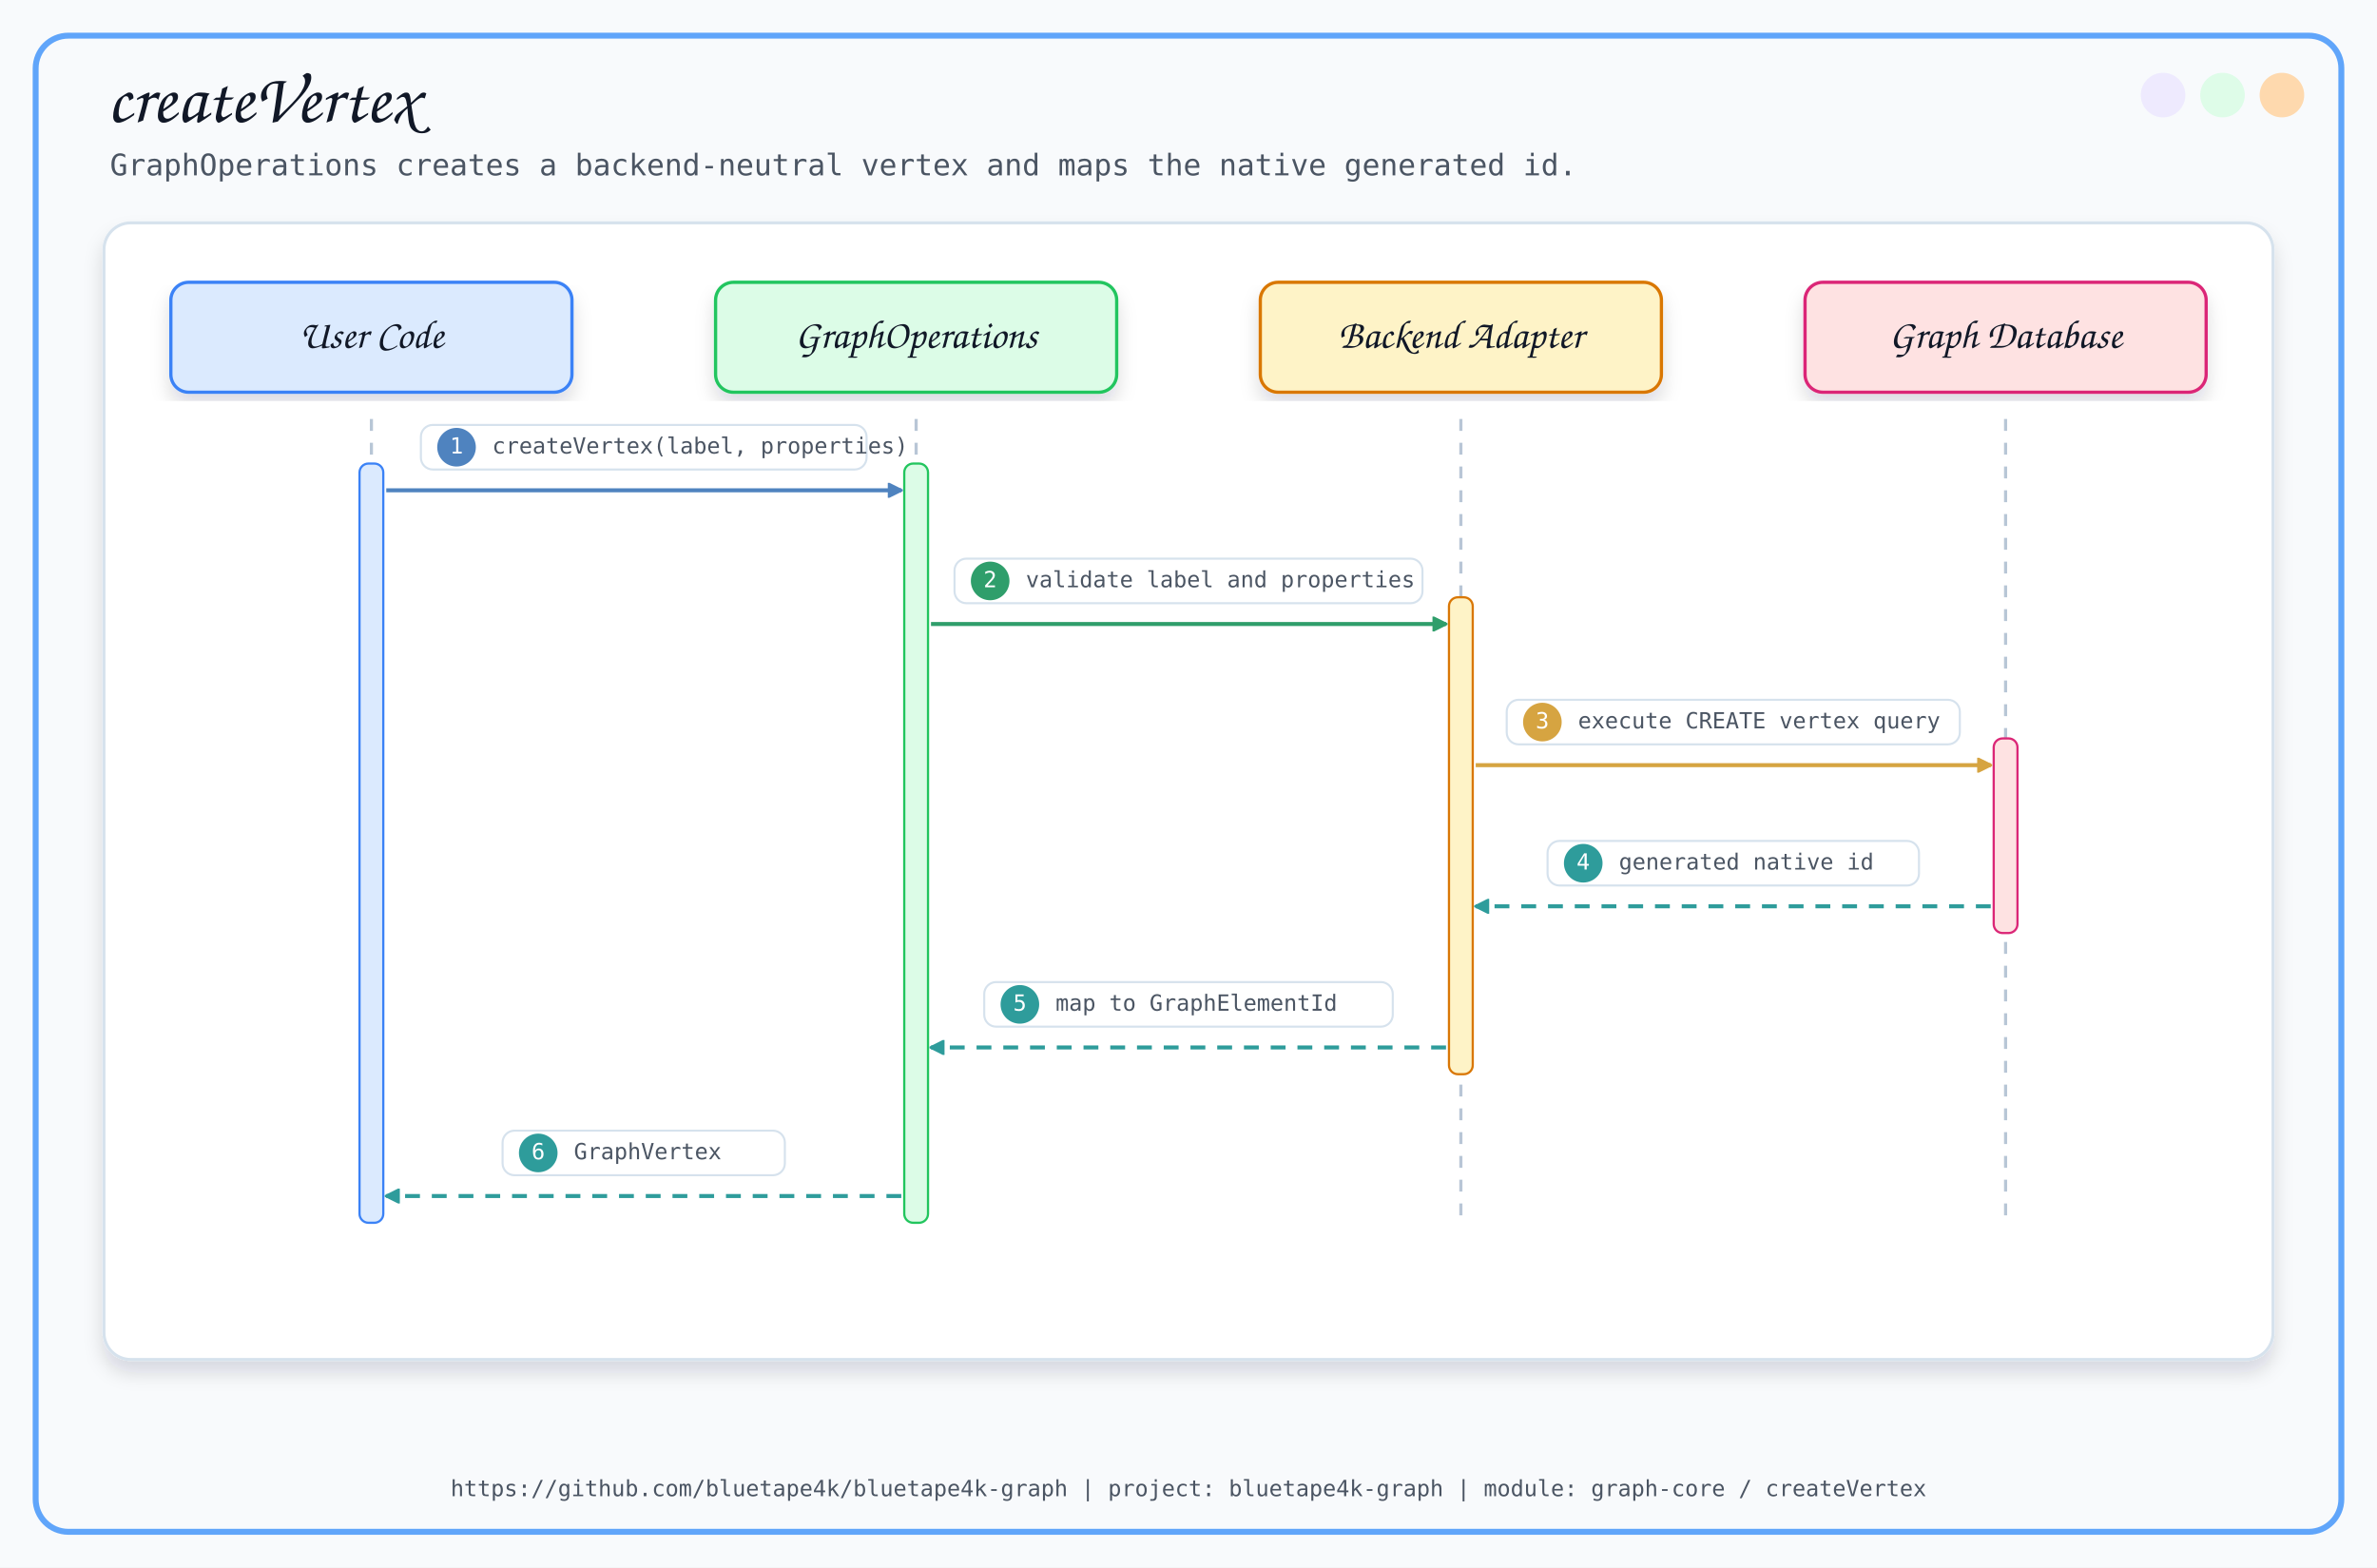
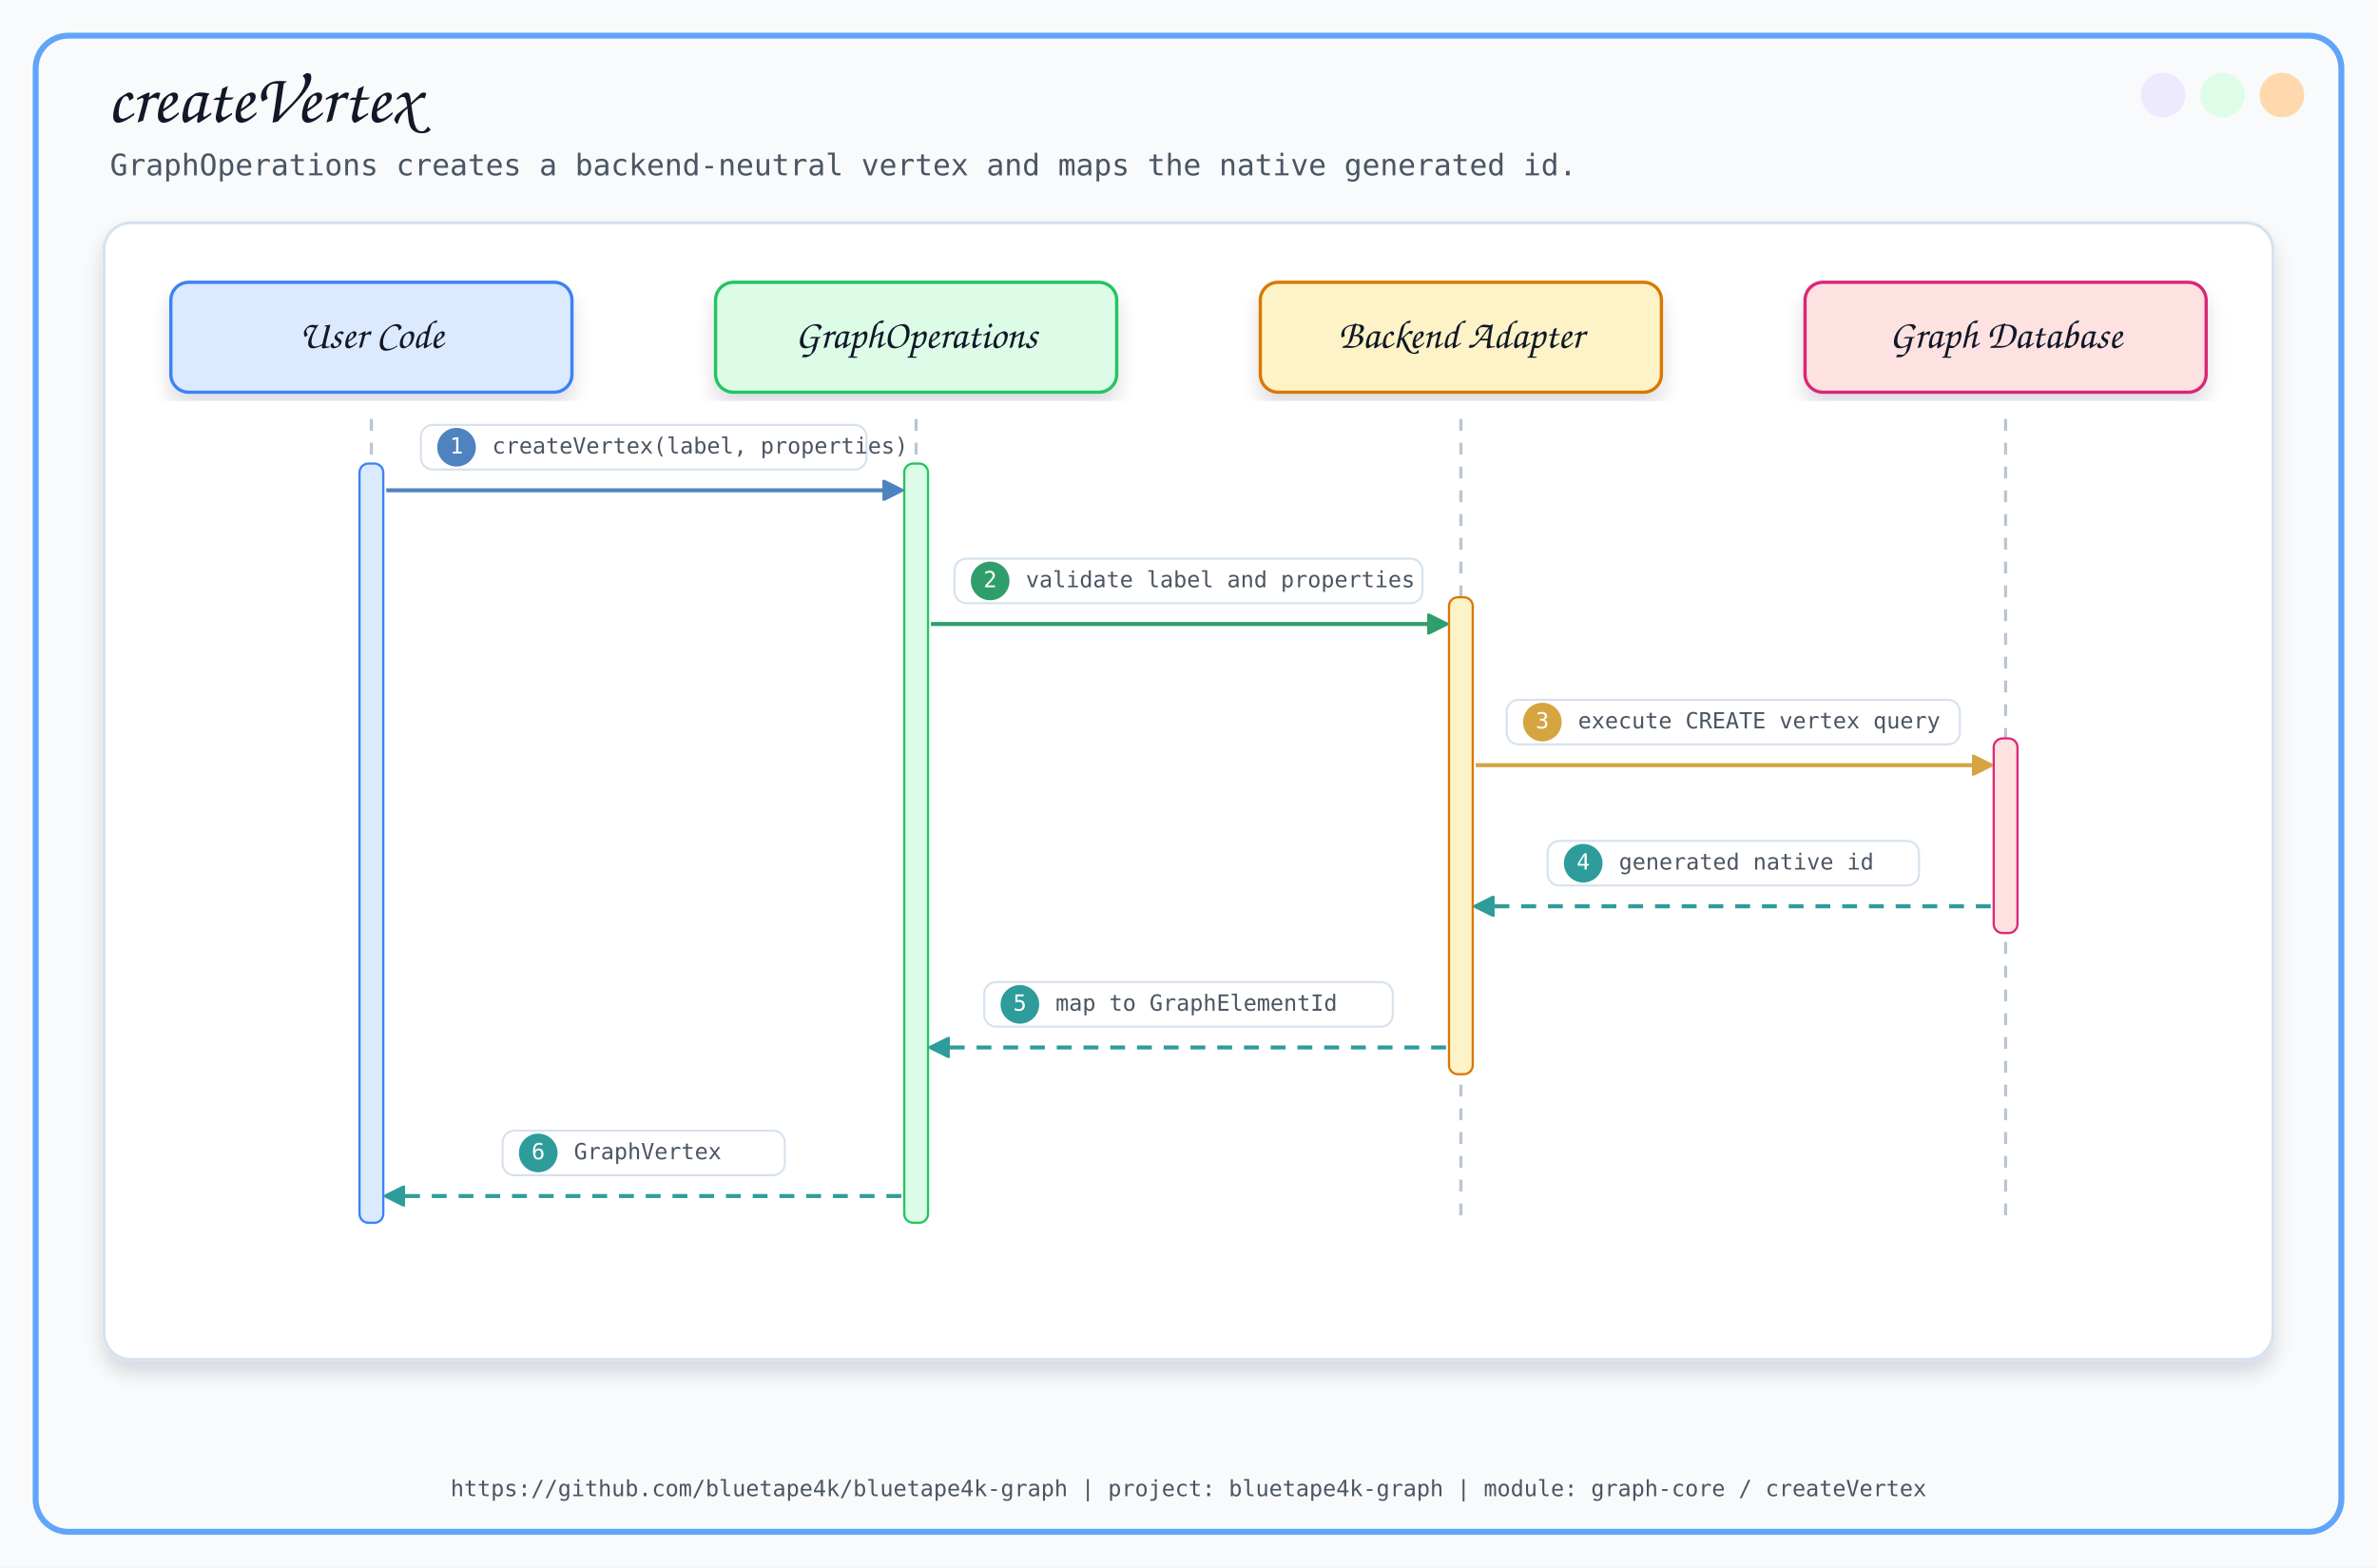
<svg xmlns="http://www.w3.org/2000/svg" width="1600" height="1055" viewBox="0 0 1600 1055">
  <defs>
    <filter id="softShadow" x="-8%" y="-8%" width="116%" height="116%">
      <feDropShadow dx="0" dy="8" stdDeviation="6" flood-color="#0F172A" flood-opacity="0.14" />
    </filter>
-     <marker markerUnits="userSpaceOnUse" id="arrow" viewBox="0 0 10 10" refX="9" refY="5" markerWidth="10" markerHeight="10" orient="auto-start-reverse">
+     <marker markerUnits="userSpaceOnUse" id="arrow" viewBox="0 0 10 10" refX="9" refY="5" markerWidth="14" markerHeight="14" orient="auto-start-reverse">
      <path d="M 0 0 L 10 5 L 0 10 z" fill="#2563EB" />
    </marker>
  </defs>
  <style>
      .title { font-family: 'Architects Daughter', cursive; font-size: 48px; fill: #111827; }
      .subtitle { font-family: 'Comic Mono', monospace; font-size: 20px; fill: #4B5563; }
      .label { font-family: 'Architects Daughter', cursive; font-size: 27px; fill: #111827; }
      .small { font-family: 'Comic Mono', monospace; font-size: 18px; fill: #374151; }
      .tiny { font-family: 'Comic Mono', monospace; font-size: 15px; fill: #4B5563; }
      .card { filter: url(#softShadow); }
      .line { stroke: #2563EB; stroke-width: 3; fill: none; marker-end: url(#arrow); }
      .thin { stroke: #60A5FA; stroke-width: 2; fill: none; marker-end: url(#arrow); }
      .dash { stroke: #64748B; stroke-width: 2; stroke-dasharray: 8 8; fill: none; marker-end: url(#arrow); }
    </style>
  <defs>
-     <marker id="seqArrow-blue" markerUnits="userSpaceOnUse" viewBox="0 0 10 10" refX="9" refY="5" markerWidth="10" markerHeight="10" orient="auto">
+     <marker id="seqArrow-blue" markerUnits="userSpaceOnUse" viewBox="0 0 10 10" refX="9" refY="5" markerWidth="14" markerHeight="14" orient="auto">
      <path d="M 0 0 L 10 5 L 0 10 Z" fill="#4F83BF" stroke="#4F83BF" />
    </marker>
-     <marker id="seqArrow-green" markerUnits="userSpaceOnUse" viewBox="0 0 10 10" refX="9" refY="5" markerWidth="10" markerHeight="10" orient="auto">
+     <marker id="seqArrow-green" markerUnits="userSpaceOnUse" viewBox="0 0 10 10" refX="9" refY="5" markerWidth="14" markerHeight="14" orient="auto">
      <path d="M 0 0 L 10 5 L 0 10 Z" fill="#2F9E6B" stroke="#2F9E6B" />
    </marker>
-     <marker id="seqArrow-amber" markerUnits="userSpaceOnUse" viewBox="0 0 10 10" refX="9" refY="5" markerWidth="10" markerHeight="10" orient="auto">
+     <marker id="seqArrow-amber" markerUnits="userSpaceOnUse" viewBox="0 0 10 10" refX="9" refY="5" markerWidth="14" markerHeight="14" orient="auto">
      <path d="M 0 0 L 10 5 L 0 10 Z" fill="#D6A441" stroke="#D6A441" />
    </marker>
-     <marker id="seqArrow-teal" markerUnits="userSpaceOnUse" viewBox="0 0 10 10" refX="9" refY="5" markerWidth="10" markerHeight="10" orient="auto">
+     <marker id="seqArrow-teal" markerUnits="userSpaceOnUse" viewBox="0 0 10 10" refX="9" refY="5" markerWidth="14" markerHeight="14" orient="auto">
      <path d="M 0 0 L 10 5 L 0 10 Z" fill="#2E9C9B" stroke="#2E9C9B" />
    </marker>
  </defs>
  <rect x="0" y="0" width="1600" height="1055" fill="#F8FAFC" />
  <rect x="24" y="24" width="1552" height="1007" rx="22" fill="none" stroke="#60A5FA" stroke-width="4" />
  <circle cx="1536" cy="64" r="15" fill="#FED7AA" opacity="0.95" />
  <circle cx="1496" cy="64" r="15" fill="#DCFCE7" opacity="0.95" />
  <circle cx="1456" cy="64" r="15" fill="#EDE9FE" opacity="0.95" />
  <text x="72" y="82" class="title">createVertex</text>
  <text x="74" y="118" class="subtitle">GraphOperations creates a backend-neutral vertex and maps the native generated id.</text>
  <text x="800.0" y="1007" text-anchor="middle" class="tiny">https://github.com/bluetape4k/bluetape4k-graph | project: bluetape4k-graph | module: graph-core / createVertex</text>
  <rect x="70" y="150" width="1460" height="765" rx="18" fill="#FFFFFF" stroke="#D6E2ED" stroke-width="2" filter="url(#softShadow)" />
  <rect x="115.0" y="190" width="270" height="74" rx="12" fill="#DBEAFE" stroke="#3B82F6" stroke-width="2.2" filter="url(#softShadow)" />
  <text x="250.0" y="227.0" text-anchor="middle" dominant-baseline="middle" class="label">User Code</text>
  <line x1="250.0" y1="282" x2="250.0" y2="823" stroke="#B8C6D6" stroke-width="2.1" stroke-dasharray="8 8" />
  <rect x="481.667" y="190" width="270" height="74" rx="12" fill="#DCFCE7" stroke="#22C55E" stroke-width="2.2" filter="url(#softShadow)" />
  <text x="616.667" y="227.0" text-anchor="middle" dominant-baseline="middle" class="label">GraphOperations</text>
  <line x1="616.667" y1="282" x2="616.667" y2="823" stroke="#B8C6D6" stroke-width="2.1" stroke-dasharray="8 8" />
  <rect x="848.333" y="190" width="270" height="74" rx="12" fill="#FEF3C7" stroke="#D97706" stroke-width="2.2" filter="url(#softShadow)" />
  <text x="983.333" y="227.0" text-anchor="middle" dominant-baseline="middle" class="label">Backend Adapter</text>
  <line x1="983.333" y1="282" x2="983.333" y2="823" stroke="#B8C6D6" stroke-width="2.1" stroke-dasharray="8 8" />
  <rect x="1215.0" y="190" width="270" height="74" rx="12" fill="#FEE2E2" stroke="#DB2777" stroke-width="2.2" filter="url(#softShadow)" />
  <text x="1350.0" y="227.0" text-anchor="middle" dominant-baseline="middle" class="label">Graph Database</text>
  <line x1="1350.0" y1="282" x2="1350.0" y2="823" stroke="#B8C6D6" stroke-width="2.1" stroke-dasharray="8 8" />
  <rect x="242.0" y="312" width="16" height="511" rx="6" fill="#DBEAFE" stroke="#3B82F6" stroke-width="1.5" />
  <rect x="608.667" y="312" width="16" height="511" rx="6" fill="#DCFCE7" stroke="#22C55E" stroke-width="1.5" />
  <rect x="975.333" y="402" width="16" height="321" rx="6" fill="#FEF3C7" stroke="#D97706" stroke-width="1.5" />
  <rect x="1342.0" y="497" width="16" height="131" rx="6" fill="#FEE2E2" stroke="#DB2777" stroke-width="1.5" />
  <line x1="260.0" y1="330" x2="606.667" y2="330" stroke="#4F83BF" stroke-width="2.7" marker-end="url(#seqArrow-blue)" />
  <rect x="283.3" y="286" width="300" height="30" rx="8" fill="#FFFFFF" stroke="#D6E2ED" stroke-width="1.4" />
  <circle cx="307.3" cy="301" r="13" fill="#4F83BF" />
  <text x="307.3" y="301" text-anchor="middle" dominant-baseline="middle" class="tiny" style="fill:#FFFFFF">1</text>
  <text x="331.3" y="301" dominant-baseline="middle" class="tiny">createVertex(label, properties)</text>
  <line x1="626.667" y1="420" x2="973.333" y2="420" stroke="#2F9E6B" stroke-width="2.7" marker-end="url(#seqArrow-green)" />
  <rect x="642.5" y="376" width="315" height="30" rx="8" fill="#FFFFFF" stroke="#D6E2ED" stroke-width="1.4" />
  <circle cx="666.5" cy="391" r="13" fill="#2F9E6B" />
  <text x="666.5" y="391" text-anchor="middle" dominant-baseline="middle" class="tiny" style="fill:#FFFFFF">2</text>
  <text x="690.5" y="391" dominant-baseline="middle" class="tiny">validate label and properties</text>
  <line x1="993.333" y1="515" x2="1340.0" y2="515" stroke="#D6A441" stroke-width="2.7" marker-end="url(#seqArrow-amber)" />
  <rect x="1014.2" y="471" width="305" height="30" rx="8" fill="#FFFFFF" stroke="#D6E2ED" stroke-width="1.4" />
  <circle cx="1038.2" cy="486" r="13" fill="#D6A441" />
  <text x="1038.2" y="486" text-anchor="middle" dominant-baseline="middle" class="tiny" style="fill:#FFFFFF">3</text>
  <text x="1062.2" y="486" dominant-baseline="middle" class="tiny">execute CREATE vertex query</text>
  <line x1="1340.0" y1="610" x2="993.333" y2="610" stroke="#2E9C9B" stroke-width="2.7" stroke-dasharray="10 8" marker-end="url(#seqArrow-teal)" />
  <rect x="1041.7" y="566" width="250" height="30" rx="8" fill="#FFFFFF" stroke="#D6E2ED" stroke-width="1.4" />
  <circle cx="1065.7" cy="581" r="13" fill="#2E9C9B" />
  <text x="1065.7" y="581" text-anchor="middle" dominant-baseline="middle" class="tiny" style="fill:#FFFFFF">4</text>
  <text x="1089.7" y="581" dominant-baseline="middle" class="tiny">generated native id</text>
  <line x1="973.333" y1="705" x2="626.667" y2="705" stroke="#2E9C9B" stroke-width="2.7" stroke-dasharray="10 8" marker-end="url(#seqArrow-teal)" />
  <rect x="662.5" y="661" width="275" height="30" rx="8" fill="#FFFFFF" stroke="#D6E2ED" stroke-width="1.4" />
  <circle cx="686.5" cy="676" r="13" fill="#2E9C9B" />
  <text x="686.5" y="676" text-anchor="middle" dominant-baseline="middle" class="tiny" style="fill:#FFFFFF">5</text>
  <text x="710.5" y="676" dominant-baseline="middle" class="tiny">map to GraphElementId</text>
  <line x1="606.667" y1="805" x2="260.0" y2="805" stroke="#2E9C9B" stroke-width="2.7" stroke-dasharray="10 8" marker-end="url(#seqArrow-teal)" />
  <rect x="338.3" y="761" width="190" height="30" rx="8" fill="#FFFFFF" stroke="#D6E2ED" stroke-width="1.4" />
  <circle cx="362.3" cy="776" r="13" fill="#2E9C9B" />
  <text x="362.3" y="776" text-anchor="middle" dominant-baseline="middle" class="tiny" style="fill:#FFFFFF">6</text>
  <text x="386.3" y="776" dominant-baseline="middle" class="tiny">GraphVertex</text>
</svg>
